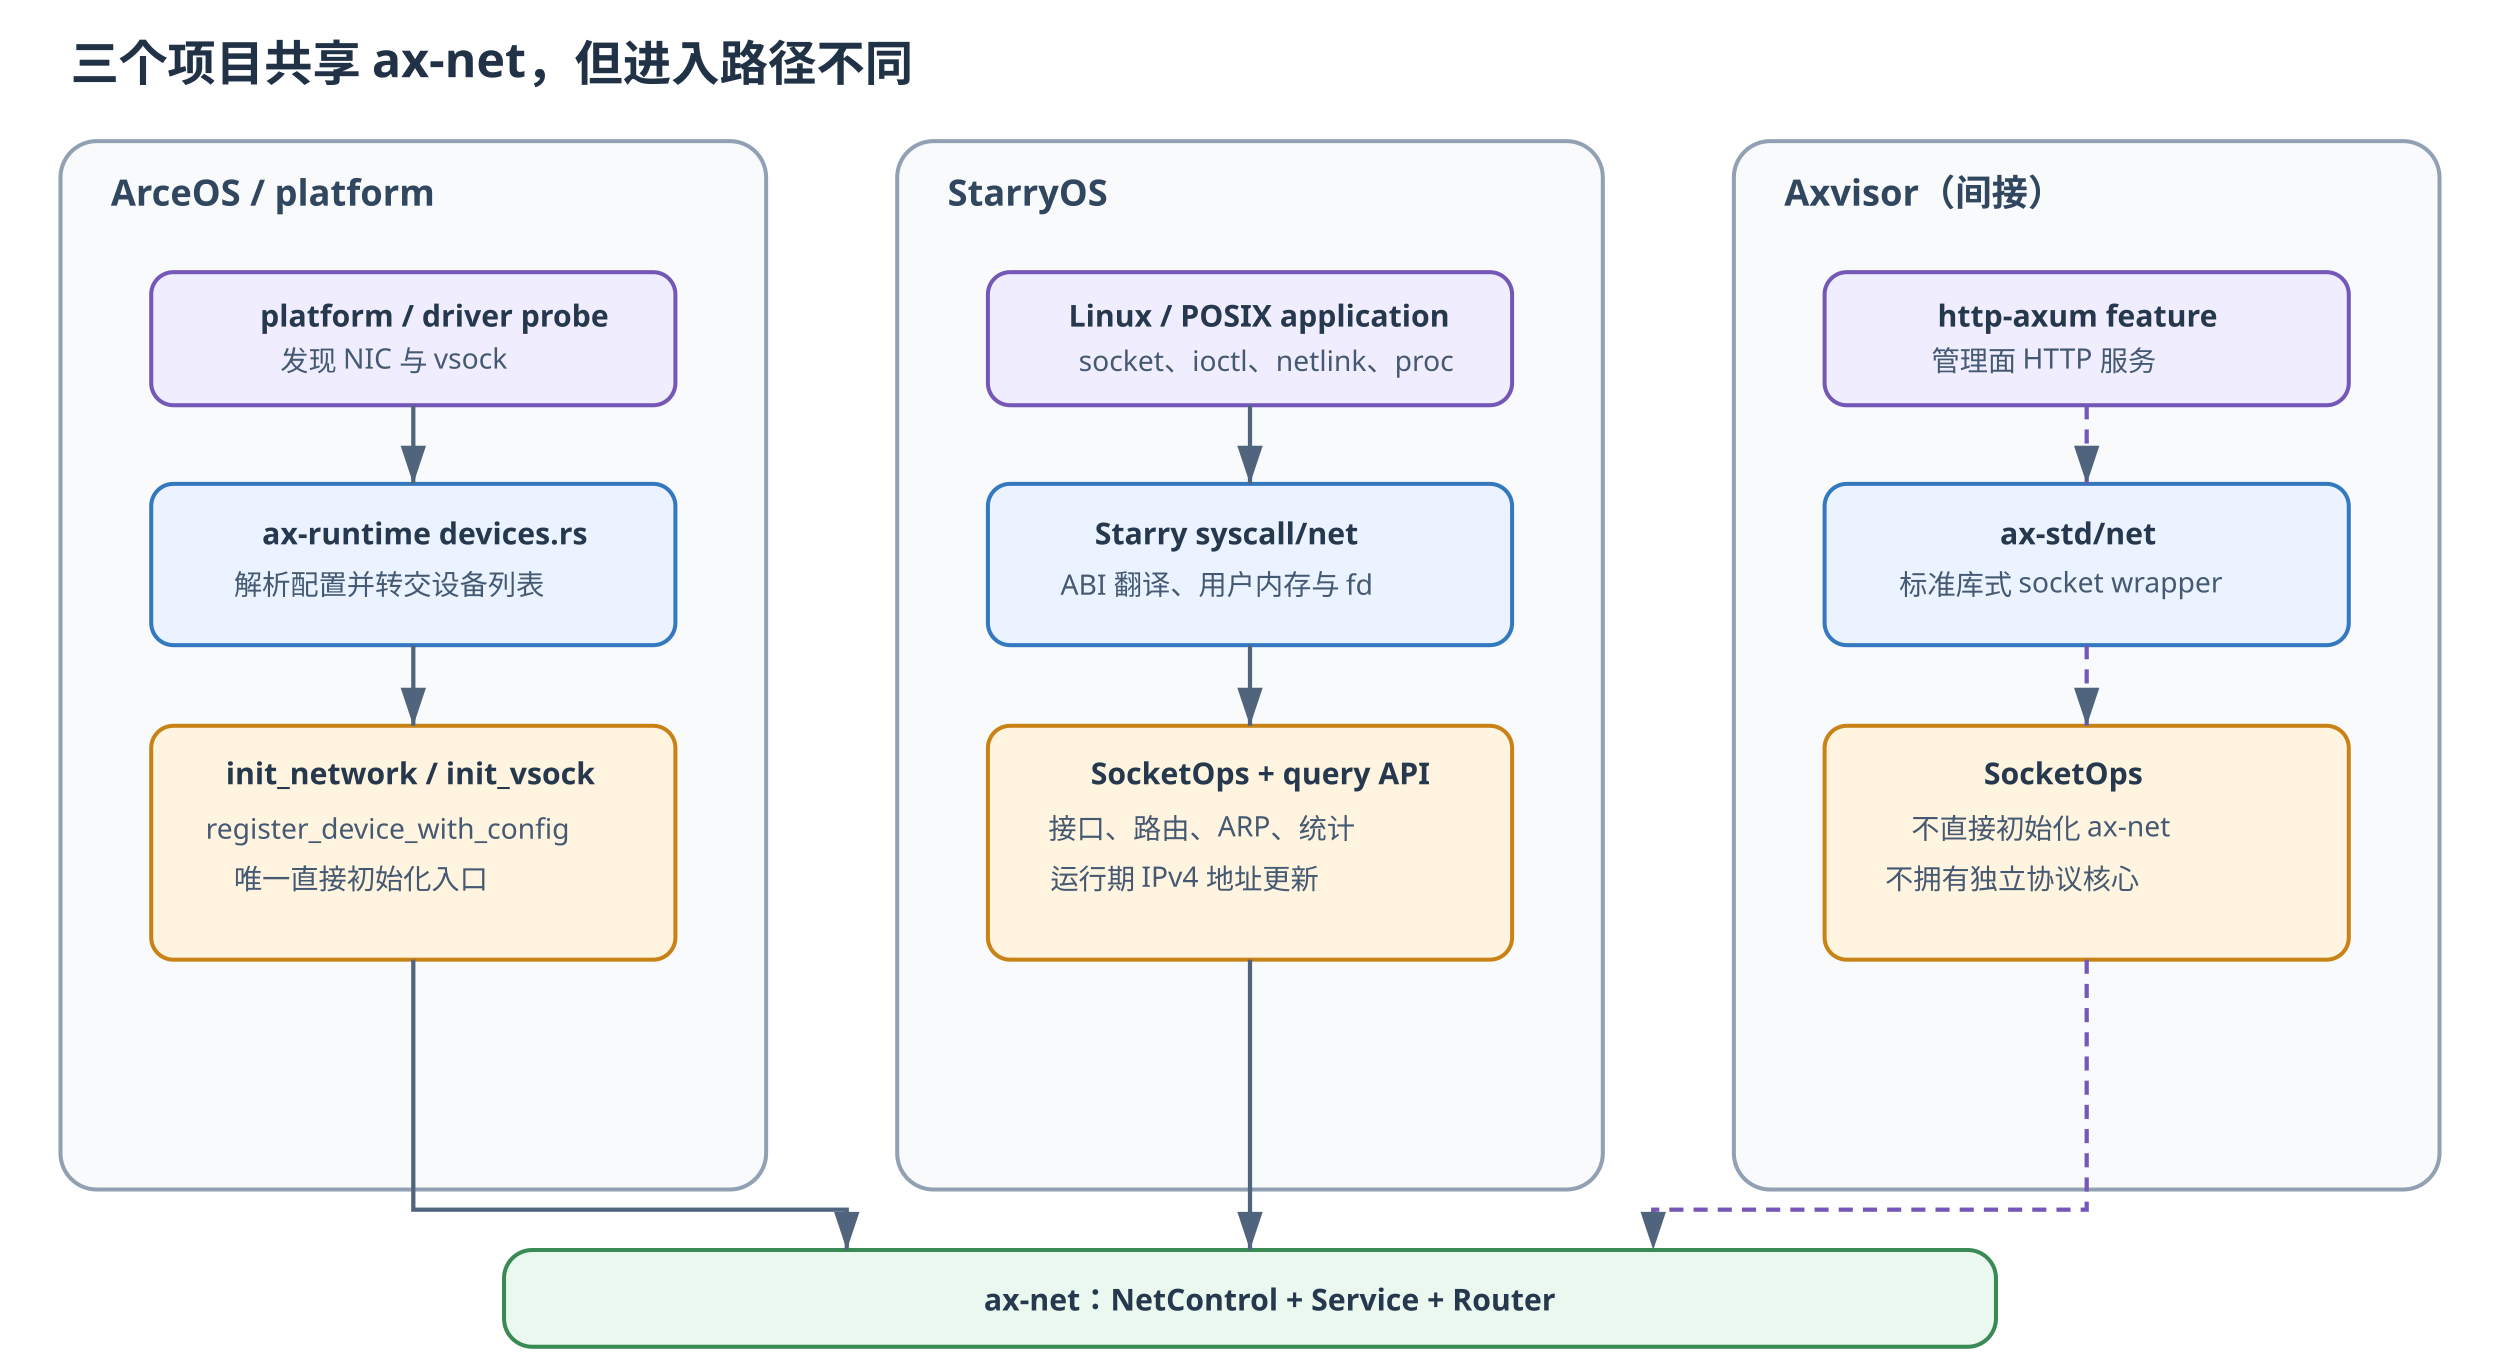
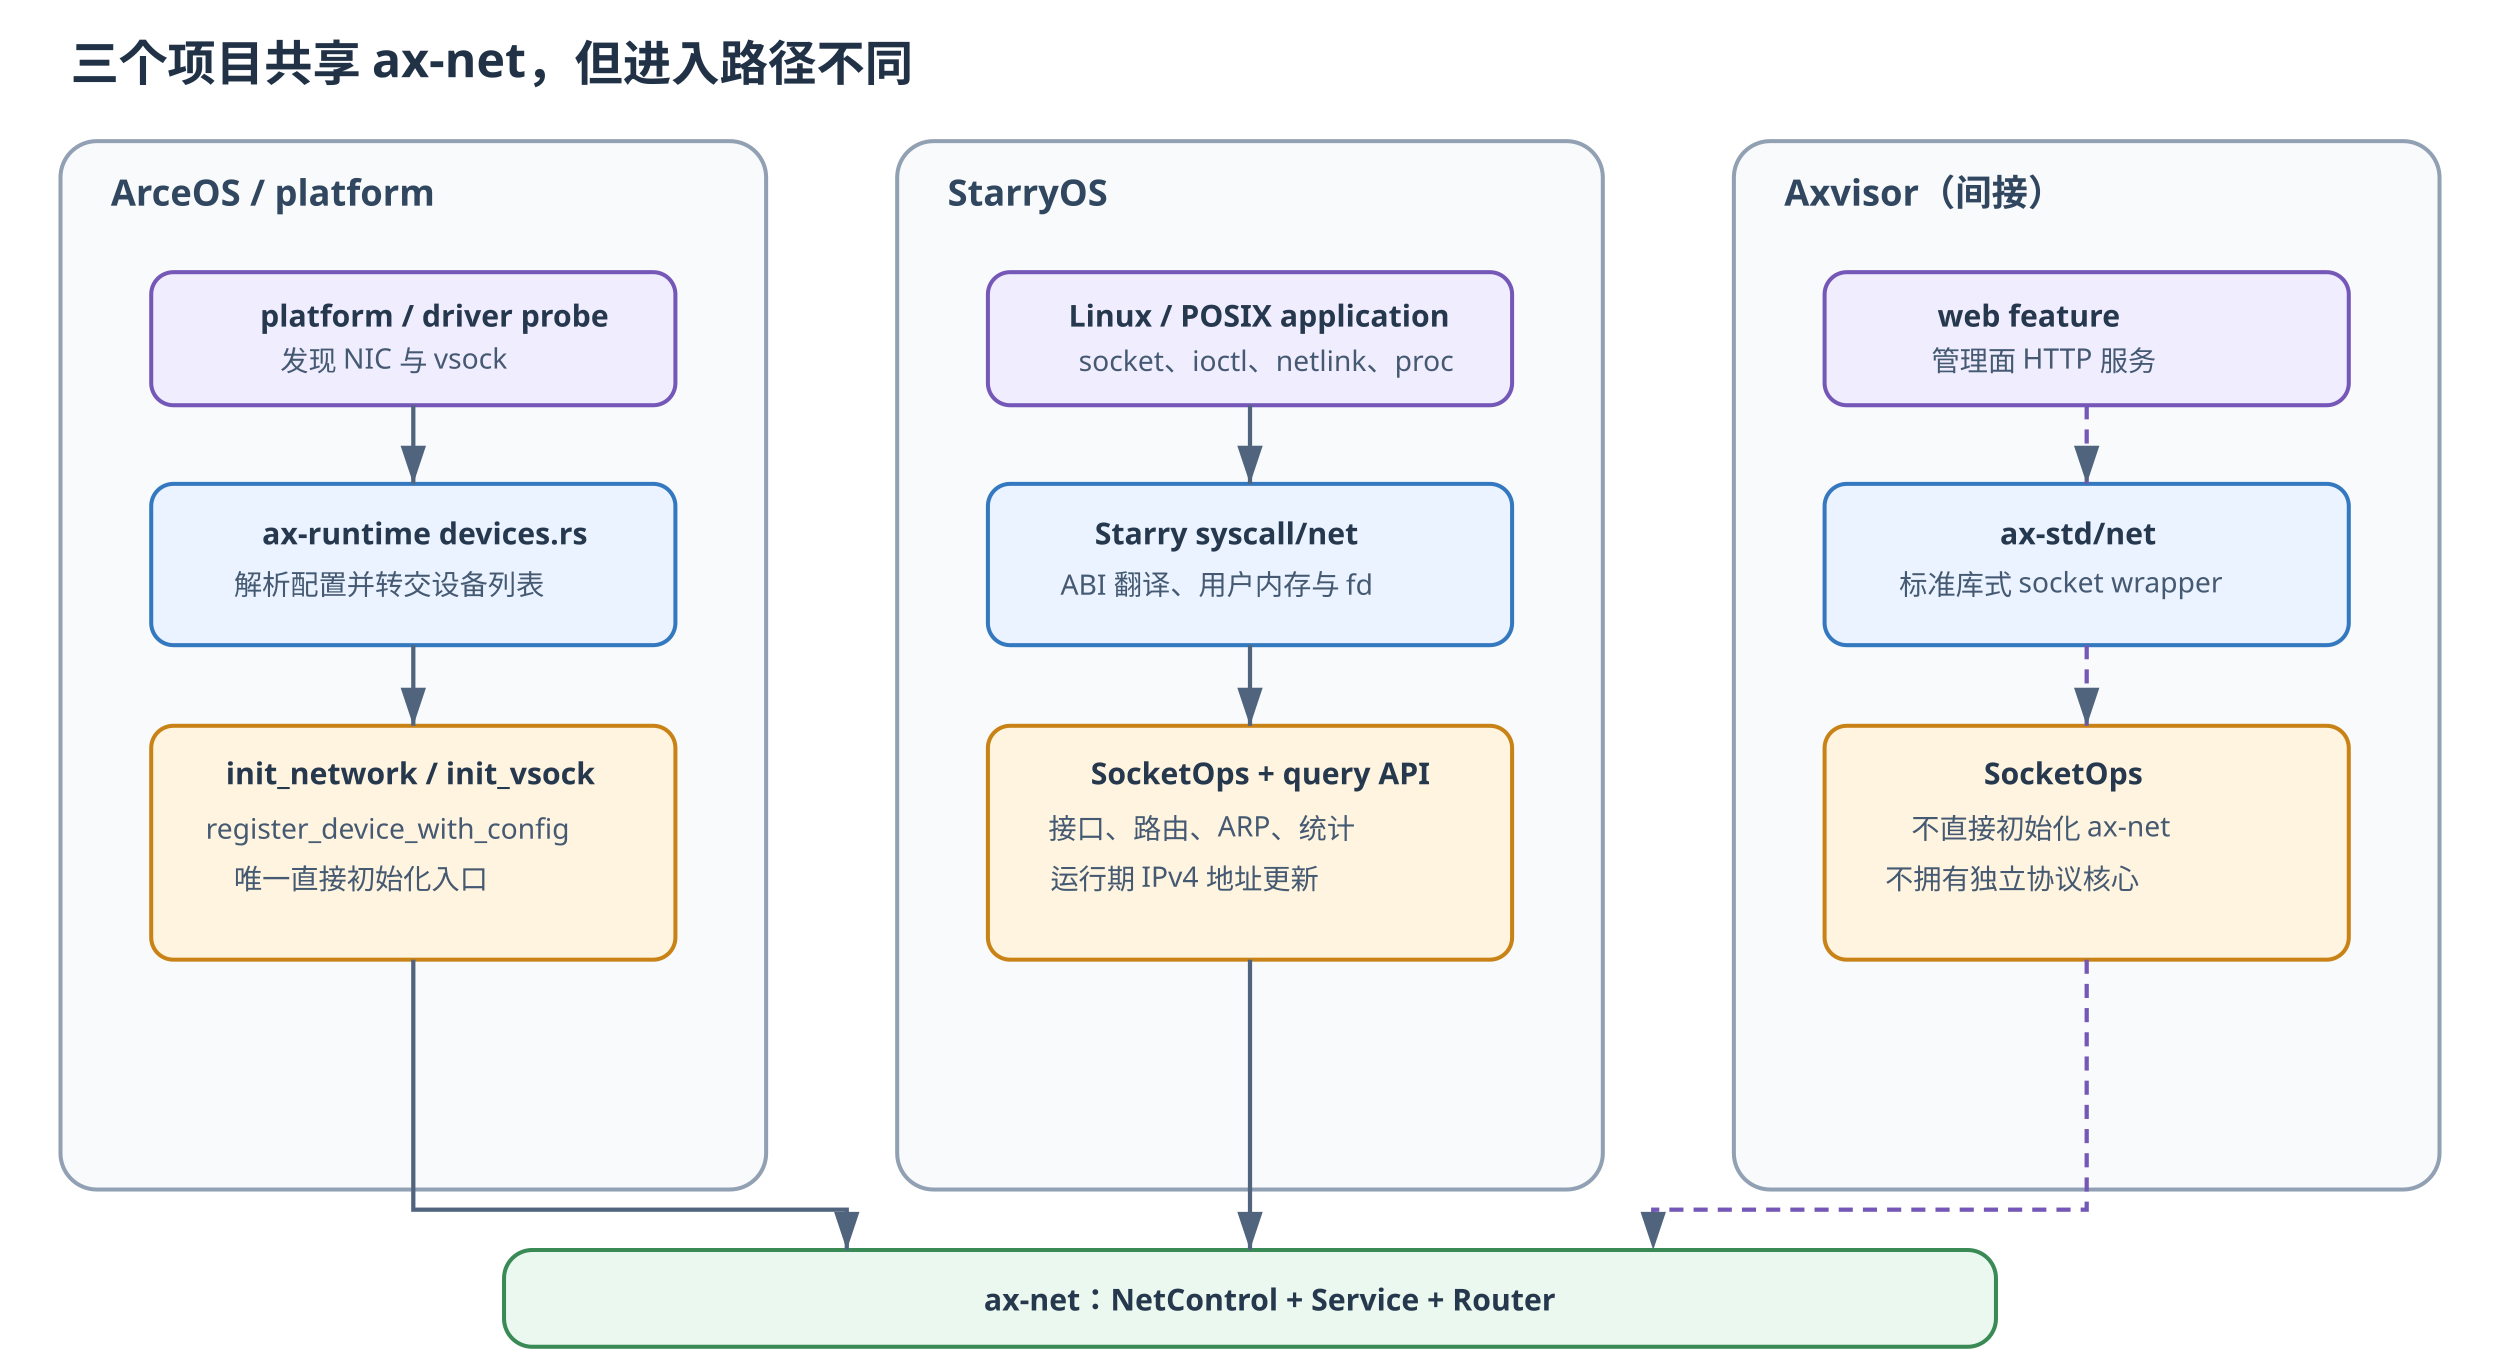
<svg xmlns="http://www.w3.org/2000/svg" viewBox="0 0 1240 680" role="img" aria-labelledby="title desc">
  <defs>
    <marker id="arrow" markerWidth="10" markerHeight="10" refX="9" refY="3" orient="auto" markerUnits="strokeWidth">
      <path d="M0,0 L0,6 L9,3 z" fill="#50657d" />
    </marker>
    <style>
      .panel{fill:#f8fafc;stroke:#91a0b2;stroke-width:2}.os{fill:#f0edff;stroke:#7457b6;stroke-width:2}
      .adapter{fill:#eaf3ff;stroke:#3478c0;stroke-width:2}.api{fill:#fff4df;stroke:#c98216;stroke-width:2}
      .core{fill:#eaf8ef;stroke:#398a55;stroke-width:2}.title{font:700 24px sans-serif;fill:#213247}
      .heading{font:700 18px sans-serif;fill:#31465f}.text{font:600 15px sans-serif;fill:#26384d}.small{font:14px sans-serif;fill:#455a72}
      .edge{fill:none;stroke:#50657d;stroke-width:2.1;marker-end:url(#arrow)}
      .indirect{fill:none;stroke:#7457b6;stroke-width:2.1;stroke-dasharray:7 5;marker-end:url(#arrow)}
    </style>
  </defs>
  <text class="title" x="35" y="40">三个项目共享 ax-net，但进入路径不同</text>
  <rect class="panel" x="30" y="70" width="350" height="520" rx="18" />
  <text class="heading" x="55" y="102">ArceOS / platform</text>
  <rect class="os" x="75" y="135" width="260" height="66" rx="11" />
  <text class="text" x="129" y="162">platform / driver probe</text>
  <text class="small" x="139" y="184">发现 NIC 与 vsock</text>
  <rect class="adapter" x="75" y="240" width="260" height="80" rx="11" />
  <text class="text" x="130" y="270">ax-runtime devices.rs</text>
  <text class="small" x="116" y="295">解析配置并转交设备列表</text>
  <rect class="api" x="75" y="360" width="260" height="116" rx="11" />
  <text class="text" x="112" y="389">init_network / init_vsock</text>
  <text class="small" x="102" y="416">register_device_with_config</text>
  <text class="small" x="116" y="441">唯一直接初始化入口</text>
  <rect class="panel" x="445" y="70" width="350" height="520" rx="18" />
  <text class="heading" x="470" y="102">StarryOS</text>
  <rect class="os" x="490" y="135" width="260" height="66" rx="11" />
  <text class="text" x="530" y="162">Linux / POSIX application</text>
  <text class="small" x="535" y="184">socket、ioctl、netlink、proc</text>
  <rect class="adapter" x="490" y="240" width="260" height="80" rx="11" />
  <text class="text" x="543" y="270">Starry syscall/net</text>
  <text class="small" x="526" y="295">ABI 翻译、用户内存与 fd</text>
  <rect class="api" x="490" y="360" width="260" height="116" rx="11" />
  <text class="text" x="541" y="389">SocketOps + query API</text>
  <text class="small" x="520" y="416">接口、路由、ARP、统计</text>
  <text class="small" x="521" y="441">运行期 IPv4 地址更新</text>
  <rect class="panel" x="860" y="70" width="350" height="520" rx="18" />
  <text class="heading" x="885" y="102">Axvisor（间接）</text>
  <rect class="os" x="905" y="135" width="260" height="66" rx="11" />
-   <text class="text" x="961" y="162">http-axum feature</text>
+   <text class="text" x="961" y="162">web feature</text>
  <text class="small" x="958" y="184">管理面 HTTP 服务</text>
  <rect class="adapter" x="905" y="240" width="260" height="80" rx="11" />
  <text class="text" x="992" y="270">ax-std/net</text>
  <text class="small" x="942" y="295">标准库式 socket wrapper</text>
  <rect class="api" x="905" y="360" width="260" height="116" rx="11" />
  <text class="text" x="984" y="389">SocketOps</text>
  <text class="small" x="948" y="416">不直接初始化 ax-net</text>
  <text class="small" x="935" y="441">不拥有独立协议核心</text>
  <rect class="core" x="250" y="620" width="740" height="48" rx="14" />
  <text class="text" x="488" y="650">ax-net：NetControl + Service + Router</text>
  <path class="edge" d="M205 201 V240" />
  <path class="edge" d="M205 320 V360" />
  <path class="edge" d="M205 476 V600 H420 V620" />
  <path class="edge" d="M620 201 V240" />
  <path class="edge" d="M620 320 V360" />
  <path class="edge" d="M620 476 V620" />
  <path class="indirect" d="M1035 201 V240" />
  <path class="indirect" d="M1035 320 V360" />
  <path class="indirect" d="M1035 476 V600 H820 V620" />
</svg>
